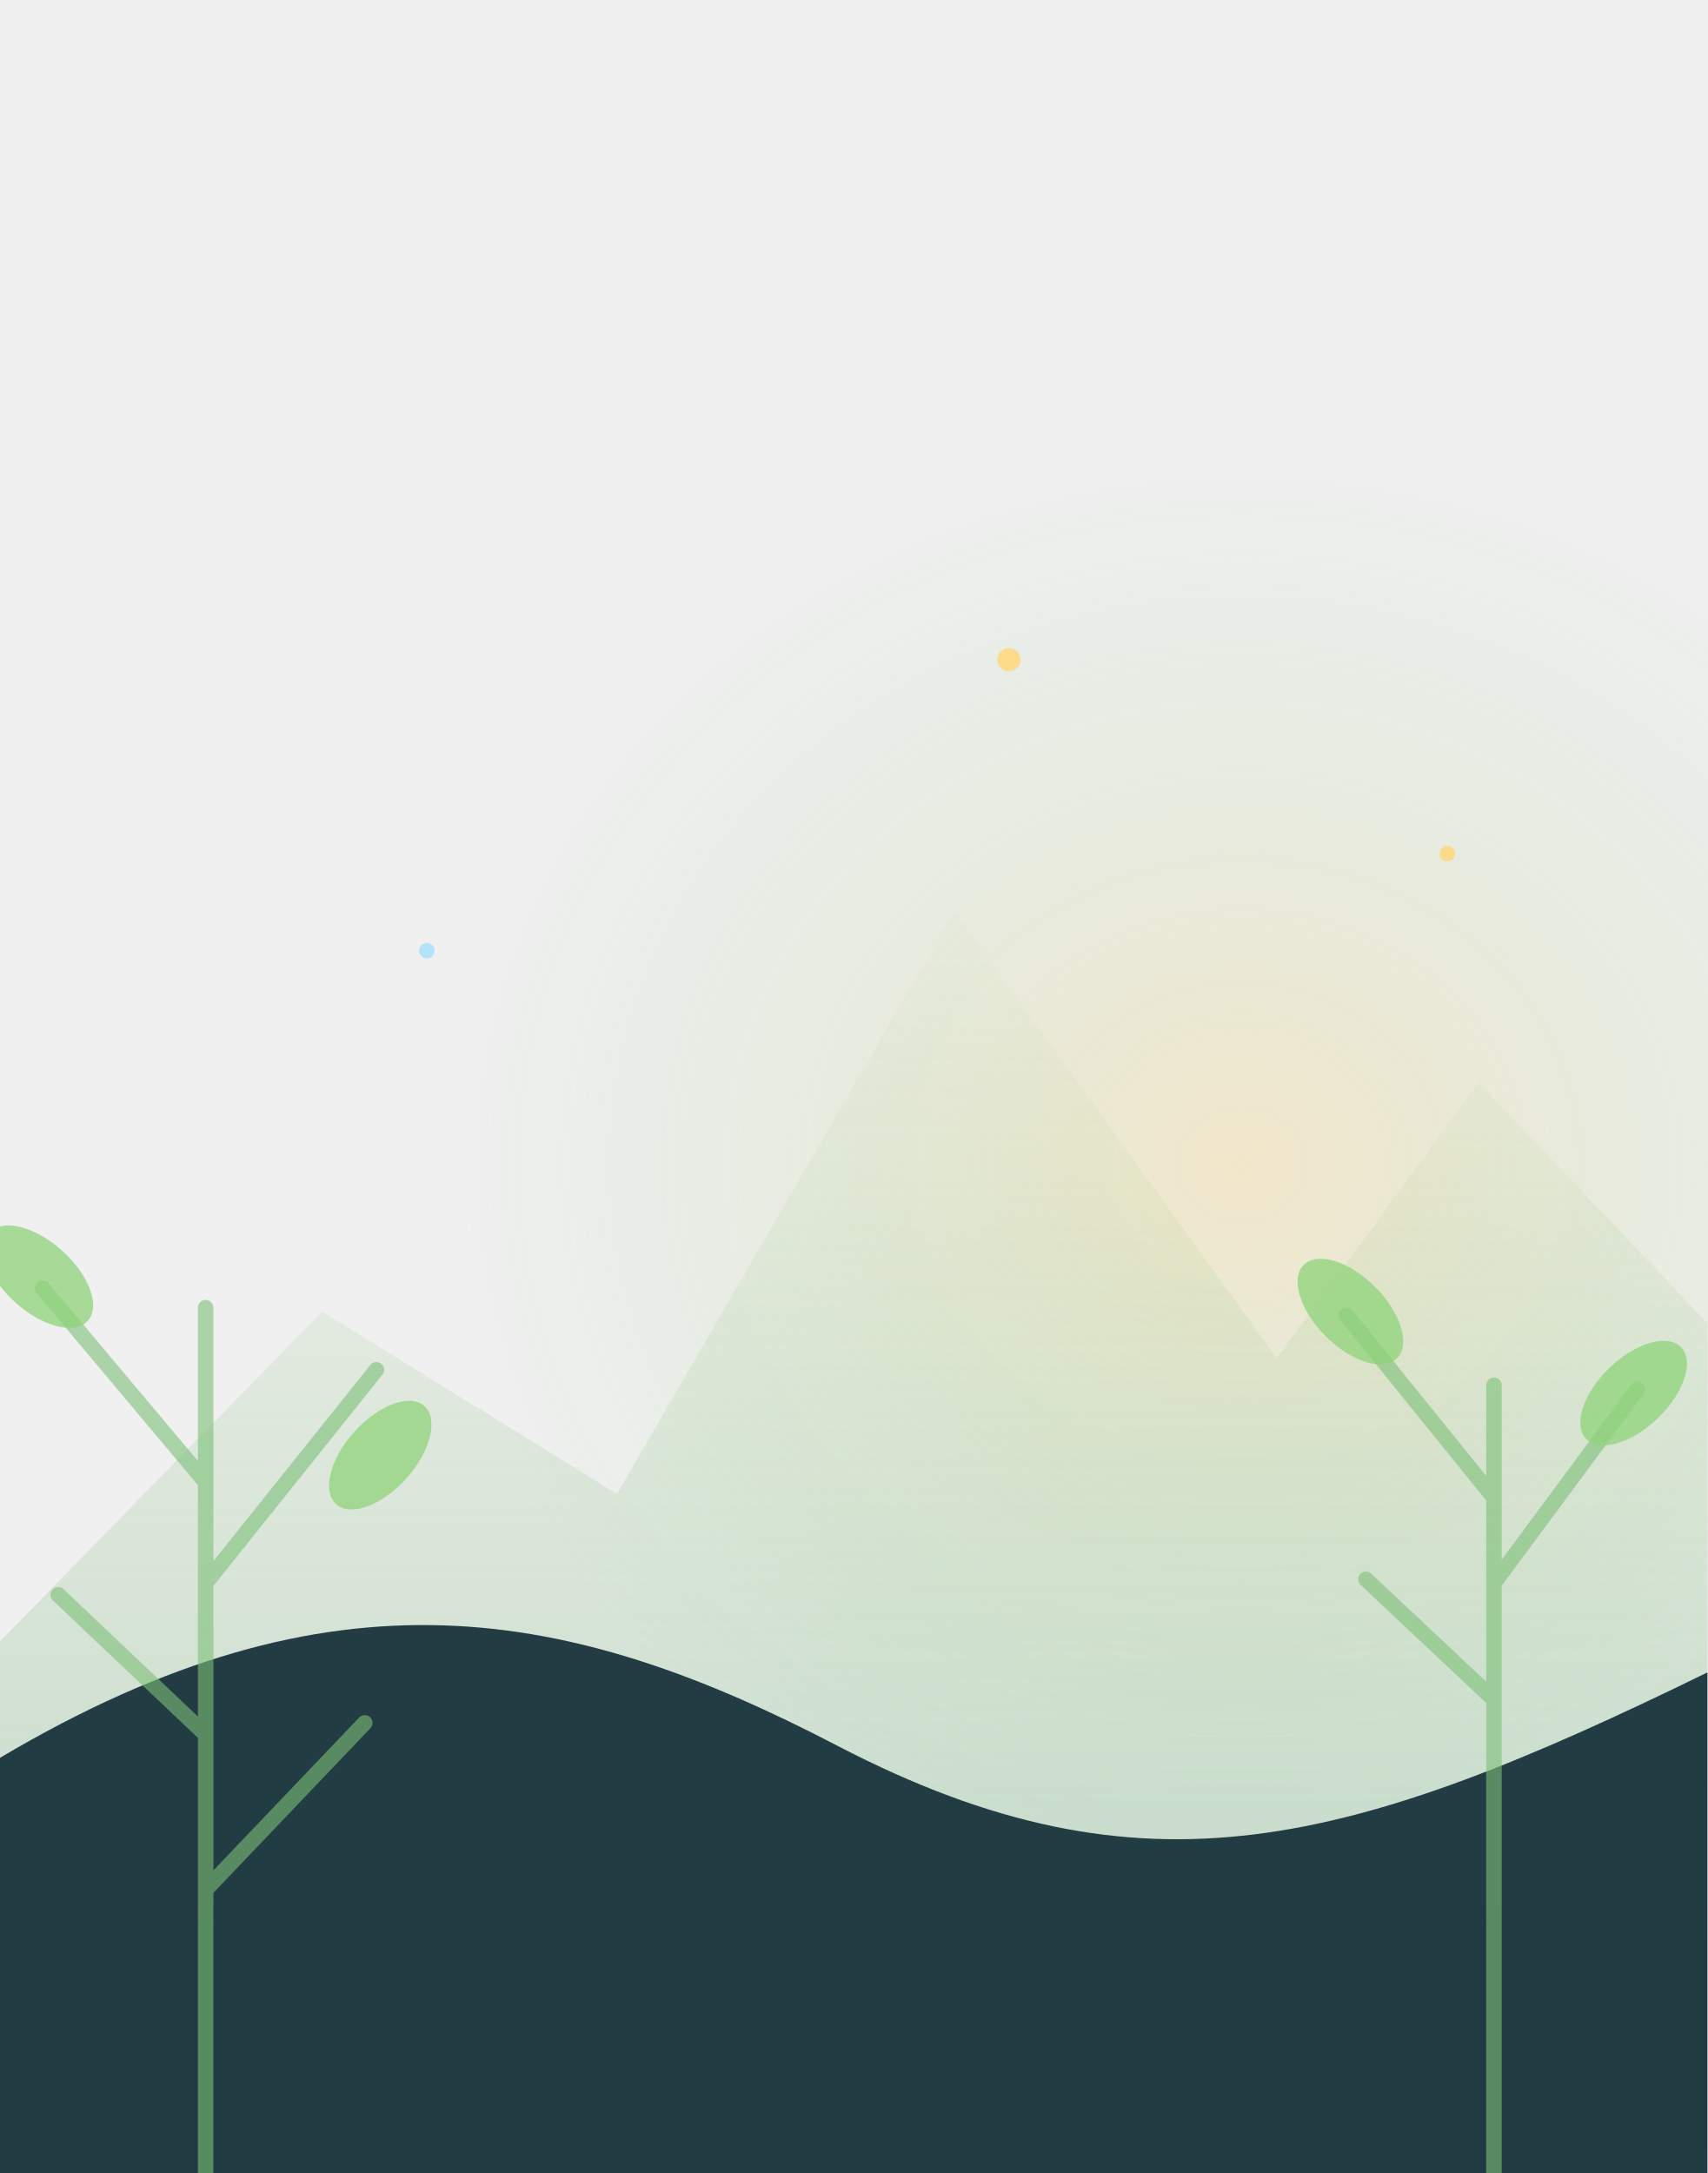
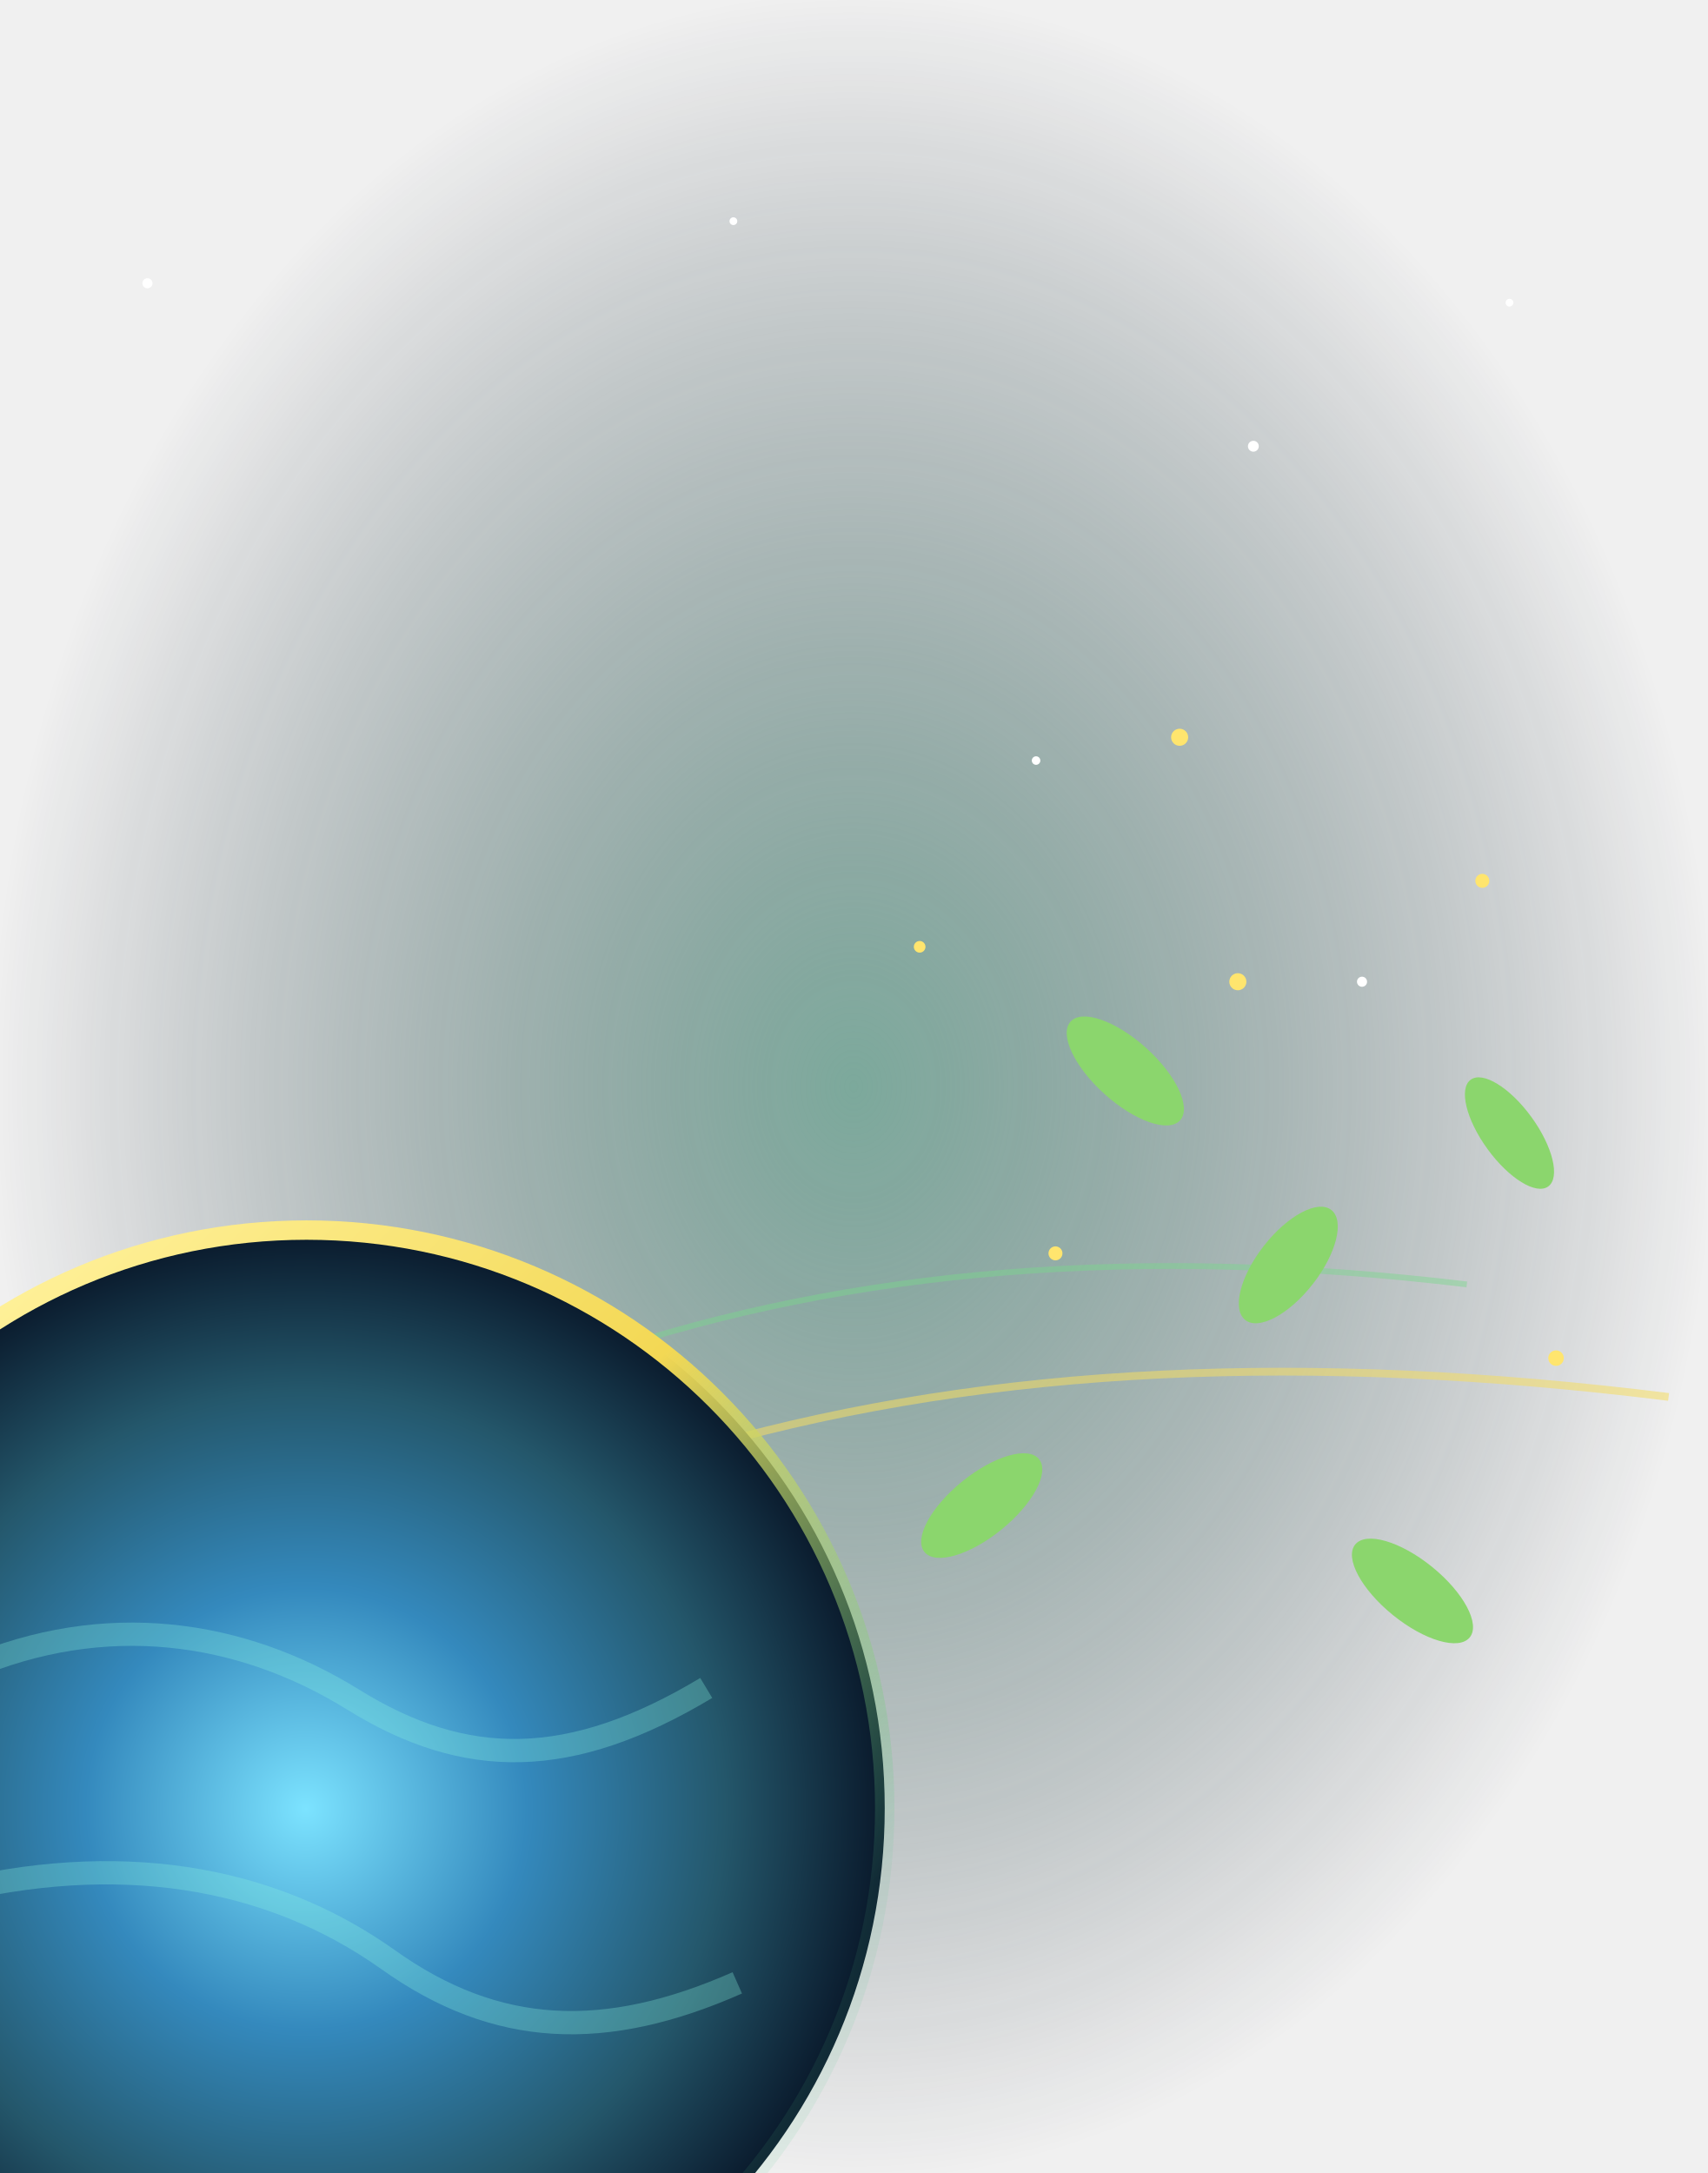
<svg xmlns="http://www.w3.org/2000/svg" viewBox="0 0 440 560" fill="none">
  <defs>
-     <radialGradient id="g">
-       <stop stop-color="#f8cf68" stop-opacity=".28" />
-       <stop offset="1" stop-color="#71c985" stop-opacity="0" />
+     <radialGradient id="s">
+       <stop stop-color="#4b8b78" stop-opacity=".7" />
+       <stop offset="1" stop-color="#04101f" stop-opacity="0" />
    </radialGradient>
-     <linearGradient id="h" x1="220" y1="245" x2="220" y2="560" gradientUnits="userSpaceOnUse">
-       <stop stop-color="#9acc72" stop-opacity=".03" />
-       <stop offset="1" stop-color="#4c9b6c" stop-opacity=".34" />
+     <radialGradient id="p">
+       <stop stop-color="#7ce3ff" />
+       <stop offset=".38" stop-color="#3489bd" />
+       <stop offset=".72" stop-color="#24576b" />
+       <stop offset="1" stop-color="#09182a" />
+     </radialGradient>
+     <linearGradient id="r" x1="0" y1="330" x2="190" y2="520" gradientUnits="userSpaceOnUse">
+       <stop stop-color="#fff19a" />
+       <stop offset=".5" stop-color="#f3d854" />
+       <stop offset="1" stop-color="#54c98c" stop-opacity=".1" />
    </linearGradient>
  </defs>
-   <ellipse cx="320" cy="300" rx="210" ry="190" fill="url(#g)" />
-   <path d="m0 423 83-85 76 47 87-150 83 115 52-71 59 62v219H0V423Z" fill="url(#h)" />
-   <path d="M0 453c86-51 147-39 216-3 79 41 132 26 224-19v132H0V453Z" fill="#102b35" fill-opacity=".9" />
-   <g stroke="#7bbf77" stroke-opacity=".6" stroke-width="4" stroke-linecap="round">
-     <path d="M53 560V337m0 45-42-50m42 76 44-55m-44 94-38-36m38 76 41-43" />
-     <path d="M385 560V357m0 29-38-47m38 69 37-50m-37 80-33-31" />
+   <rect width="440" height="560" fill="url(#s)" />
+   <g fill="#fff">
+     <circle cx="38" cy="73" r="1.3" />
+     <circle cx="189" cy="57" r="1" />
+     <circle cx="323" cy="115" r="1.4" />
+     <circle cx="389" cy="78" r="1" />
+     <circle cx="267" cy="196" r="1.1" />
+     <circle cx="351" cy="253" r="1.3" />
  </g>
-   <g fill="#8fd47b" fill-opacity=".76">
-     <ellipse cx="10" cy="329" rx="9" ry="17" transform="rotate(-48 10 329)" />
-     <ellipse cx="98" cy="375" rx="9" ry="17" transform="rotate(42 98 375)" />
-     <ellipse cx="348" cy="338" rx="9" ry="17" transform="rotate(-45 348 338)" />
-     <ellipse cx="421" cy="359" rx="9" ry="17" transform="rotate(46 421 359)" />
-     <circle cx="260" cy="170" r="3" fill="#ffd66f" />
-     <circle cx="110" cy="245" r="2" fill="#a1dfff" />
-     <circle cx="373" cy="220" r="2" fill="#ffd66f" />
+   <path d="M-17 467C79 354 211 311 378 331" stroke="#79d98c" stroke-opacity=".44" stroke-width="1.5" />
+   <path d="M-6 486C103 374 245 337 430 360" stroke="#f4dc62" stroke-opacity=".55" stroke-width="2" />
+   <circle cx="79" cy="466" r="149" fill="url(#p)" />
+   <circle cx="79" cy="466" r="149" stroke="url(#r)" stroke-width="5" />
+   <path d="M-8 430c35-15 70-10 99 8 29 18 56 18 91-3M-14 488c44-11 83-5 114 17 28 20 56 21 90 6" stroke="#85f0dc" stroke-opacity=".3" stroke-width="6" />
+   <g fill="#8bd66d">
+     <ellipse cx="290" cy="276" rx="8" ry="19" transform="rotate(-48 290 276)" />
+     <ellipse cx="332" cy="326" rx="8" ry="18" transform="rotate(38 332 326)" />
+     <ellipse cx="389" cy="292" rx="7" ry="17" transform="rotate(-36 389 292)" />
+     <ellipse cx="253" cy="388" rx="8" ry="19" transform="rotate(51 253 388)" />
+     <ellipse cx="364" cy="410" rx="8" ry="19" transform="rotate(-51 364 410)" />
+   </g>
+   <g fill="#ffe56e">
+     <circle cx="304" cy="190" r="2.2" />
+     <circle cx="382" cy="227" r="1.8" />
+     <circle cx="237" cy="244" r="1.5" />
+     <circle cx="319" cy="253" r="2.2" />
+     <circle cx="272" cy="323" r="1.8" />
+     <circle cx="401" cy="350" r="2" />
  </g>
</svg>
